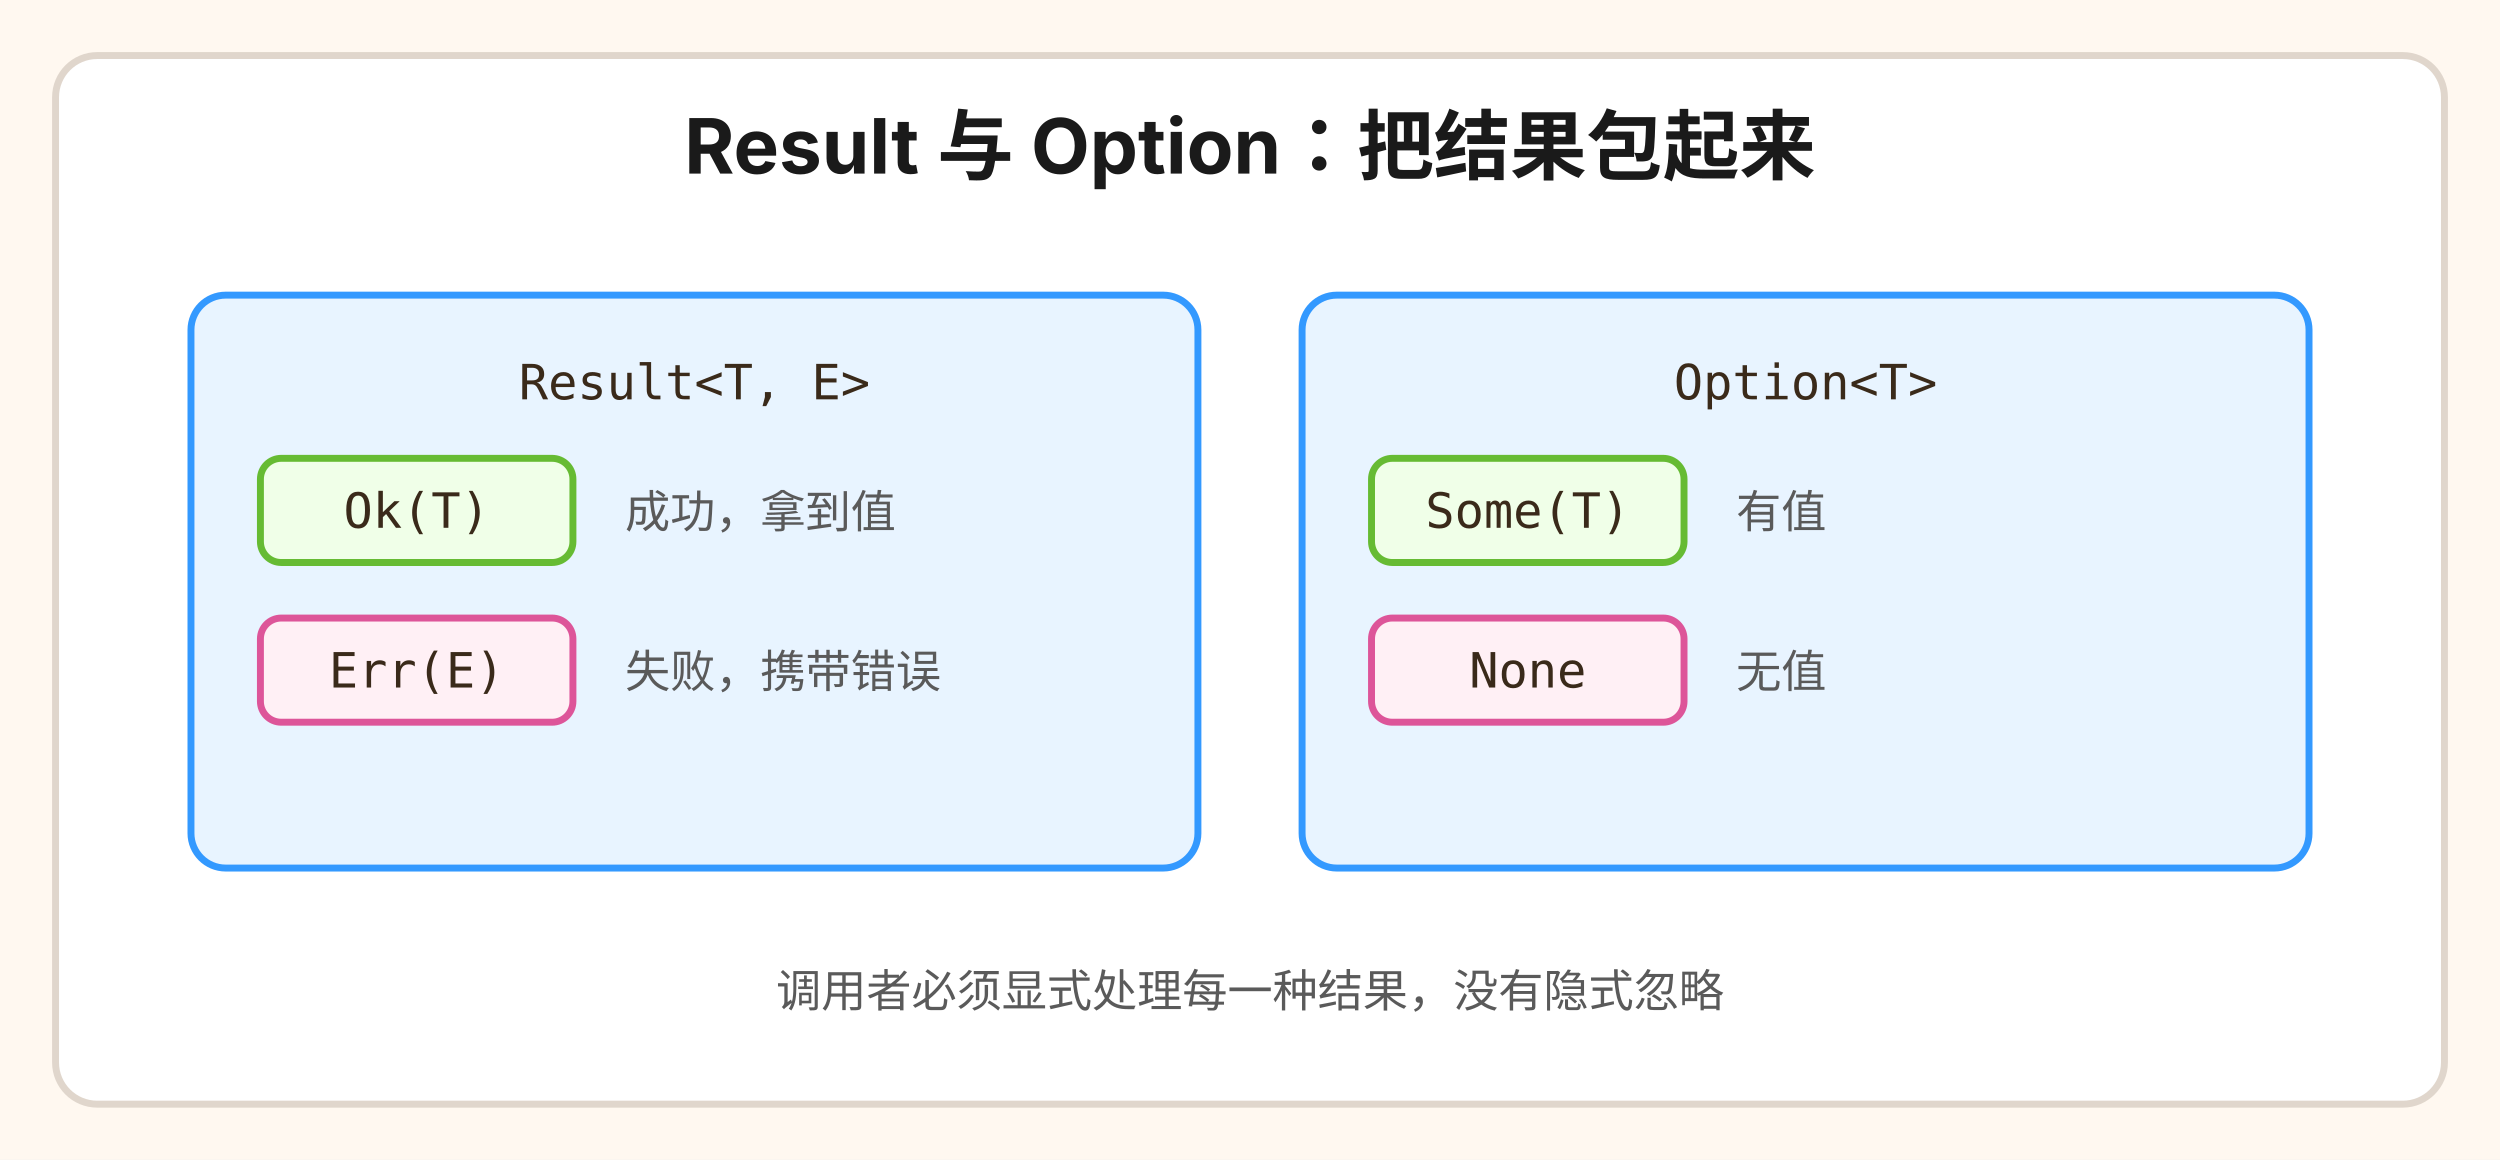
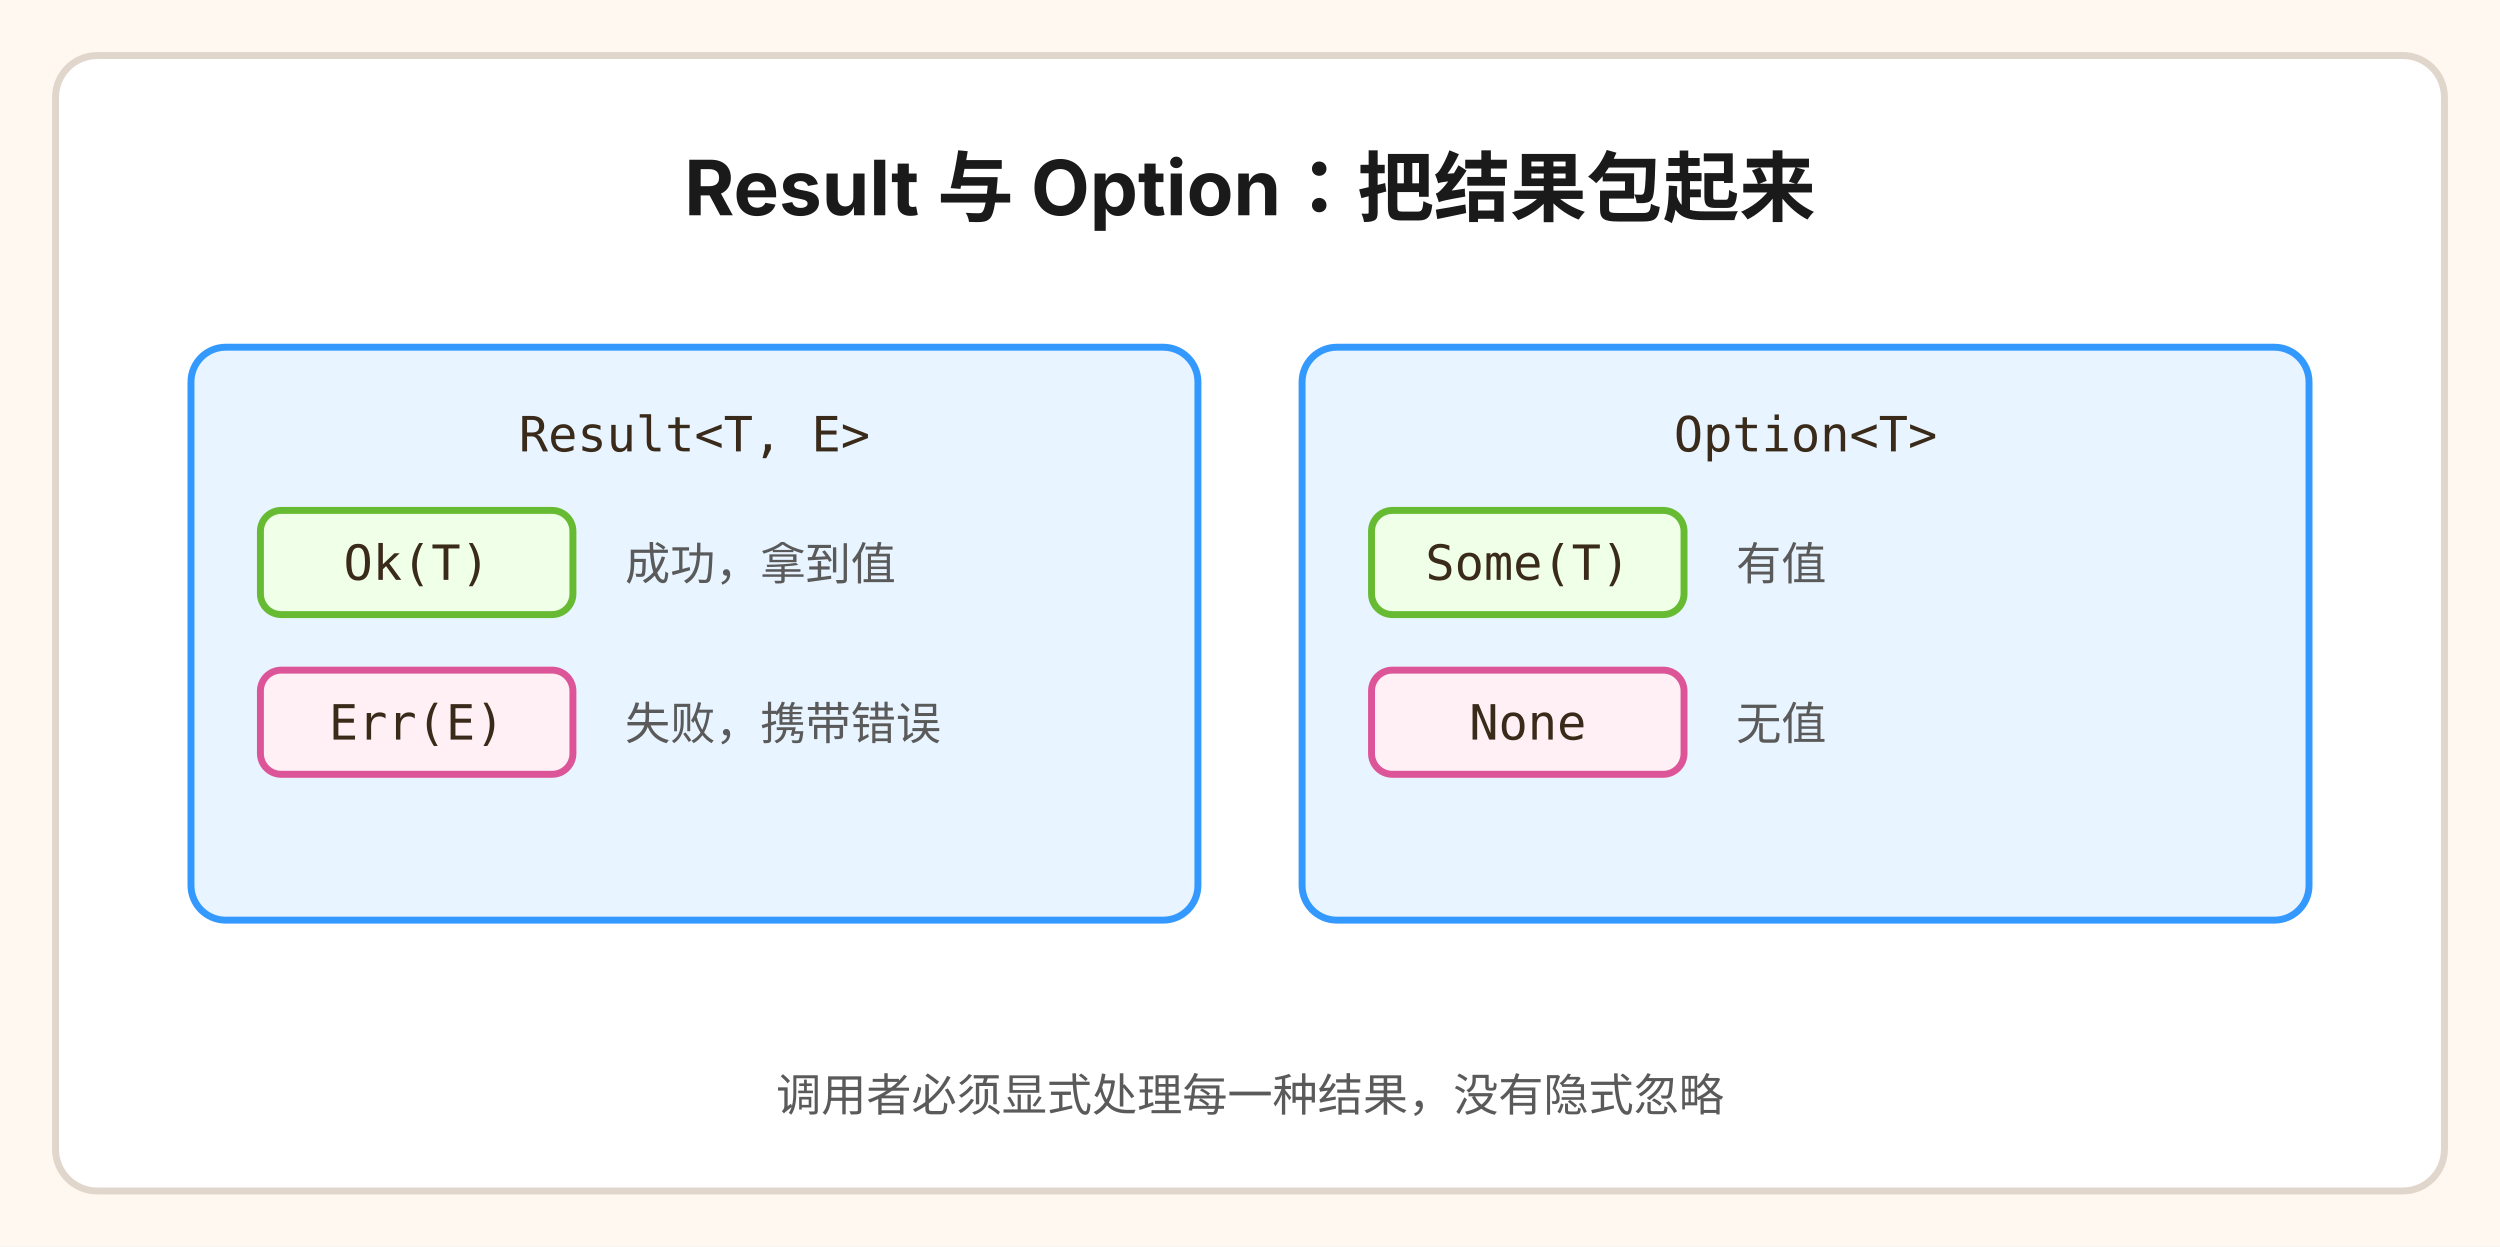
- <svg xmlns="http://www.w3.org/2000/svg" width="720" height="334" viewBox="0 0 720 334">
+ <svg xmlns="http://www.w3.org/2000/svg" width="720" height="359" viewBox="0 0 720 359">
  <defs>
    <style>
      .bg { fill: #fff8f0; }
      .card { fill: #ffffff; stroke: #e0d6cc; stroke-width: 2; }
      .title { font: bold 22px system-ui, -apple-system, sans-serif; fill: #1a1a1a; }
      .text { font: 15px system-ui, -apple-system, sans-serif; fill: #2a2a2a; }
      .code { font: 14px "SF Mono", Menlo, monospace; fill: #3a2a1a; }
      .label { font: 13px system-ui, -apple-system, sans-serif; fill: #5a5a5a; }
      .arrow { stroke: #7a6a5a; stroke-width: 2; fill: none; marker-end: url(#arrowhead); }
      .highlight { fill: #ffeacc; stroke: #ffaa55; stroke-width: 2; }
      .box { fill: #e8f4ff; stroke: #3399ff; stroke-width: 2; }
      .box2 { fill: #f0ffe8; stroke: #66bb33; stroke-width: 2; }
      .box3 { fill: #fff0f5; stroke: #dd5599; stroke-width: 2; }
    </style>
    <marker id="arrowhead" markerWidth="10" markerHeight="7" refX="9" refY="3.5" orient="auto">
      <polygon points="0 0, 10 3.5, 0 7" fill="#7a6a5a" />
    </marker>
  </defs>
-   <rect width="720" height="334" class="bg" />
-   <rect x="16" y="16" width="688" height="302" rx="12" class="card" />
-   <text x="360" y="50" text-anchor="middle" class="title">Result 与 Option：把结果包起来</text>
-   <rect x="55" y="85" width="290" height="165" rx="10" class="box" />
-   <text x="200" y="115" text-anchor="middle" class="code">Result&lt;T, E&gt;</text>
-   <rect x="75" y="132" width="90" height="30" rx="6" class="box2" />
-   <text x="120" y="152" text-anchor="middle" class="code">Ok(T)</text>
-   <text x="180" y="152" class="label">成功，拿到值</text>
-   <rect x="75" y="178" width="90" height="30" rx="6" class="box3" />
-   <text x="120" y="198" text-anchor="middle" class="code">Err(E)</text>
-   <text x="180" y="198" class="label">失败，携带错误</text>
-   <rect x="375" y="85" width="290" height="165" rx="10" class="box" />
-   <text x="520" y="115" text-anchor="middle" class="code">Option&lt;T&gt;</text>
-   <rect x="395" y="132" width="90" height="30" rx="6" class="box2" />
-   <text x="440" y="152" text-anchor="middle" class="code">Some(T)</text>
-   <text x="500" y="152" class="label">有值</text>
-   <rect x="395" y="178" width="90" height="30" rx="6" class="box3" />
-   <text x="440" y="198" text-anchor="middle" class="code">None</text>
-   <text x="500" y="198" class="label">无值</text>
-   <text x="360" y="290" text-anchor="middle" class="label">调用者必须显式处理每一种结果，没有隐式忽略</text>
+   <rect width="720" height="359" class="bg" />
+   <rect x="16" y="16" width="688" height="327" rx="12" class="card" />
+   <text x="360" y="62" text-anchor="middle" class="title">Result 与 Option：把结果包起来</text>
+   <rect x="55" y="100" width="290" height="165" rx="10" class="box" />
+   <text x="200" y="130" text-anchor="middle" class="code">Result&lt;T, E&gt;</text>
+   <rect x="75" y="147" width="90" height="30" rx="6" class="box2" />
+   <text x="120" y="167" text-anchor="middle" class="code">Ok(T)</text>
+   <text x="180" y="167" class="label">成功，拿到值</text>
+   <rect x="75" y="193" width="90" height="30" rx="6" class="box3" />
+   <text x="120" y="213" text-anchor="middle" class="code">Err(E)</text>
+   <text x="180" y="213" class="label">失败，携带错误</text>
+   <rect x="375" y="100" width="290" height="165" rx="10" class="box" />
+   <text x="520" y="130" text-anchor="middle" class="code">Option&lt;T&gt;</text>
+   <rect x="395" y="147" width="90" height="30" rx="6" class="box2" />
+   <text x="440" y="167" text-anchor="middle" class="code">Some(T)</text>
+   <text x="500" y="167" class="label">有值</text>
+   <rect x="395" y="193" width="90" height="30" rx="6" class="box3" />
+   <text x="440" y="213" text-anchor="middle" class="code">None</text>
+   <text x="500" y="213" class="label">无值</text>
+   <text x="360" y="320" text-anchor="middle" class="label">调用者必须显式处理每一种结果，没有隐式忽略</text>
</svg>
